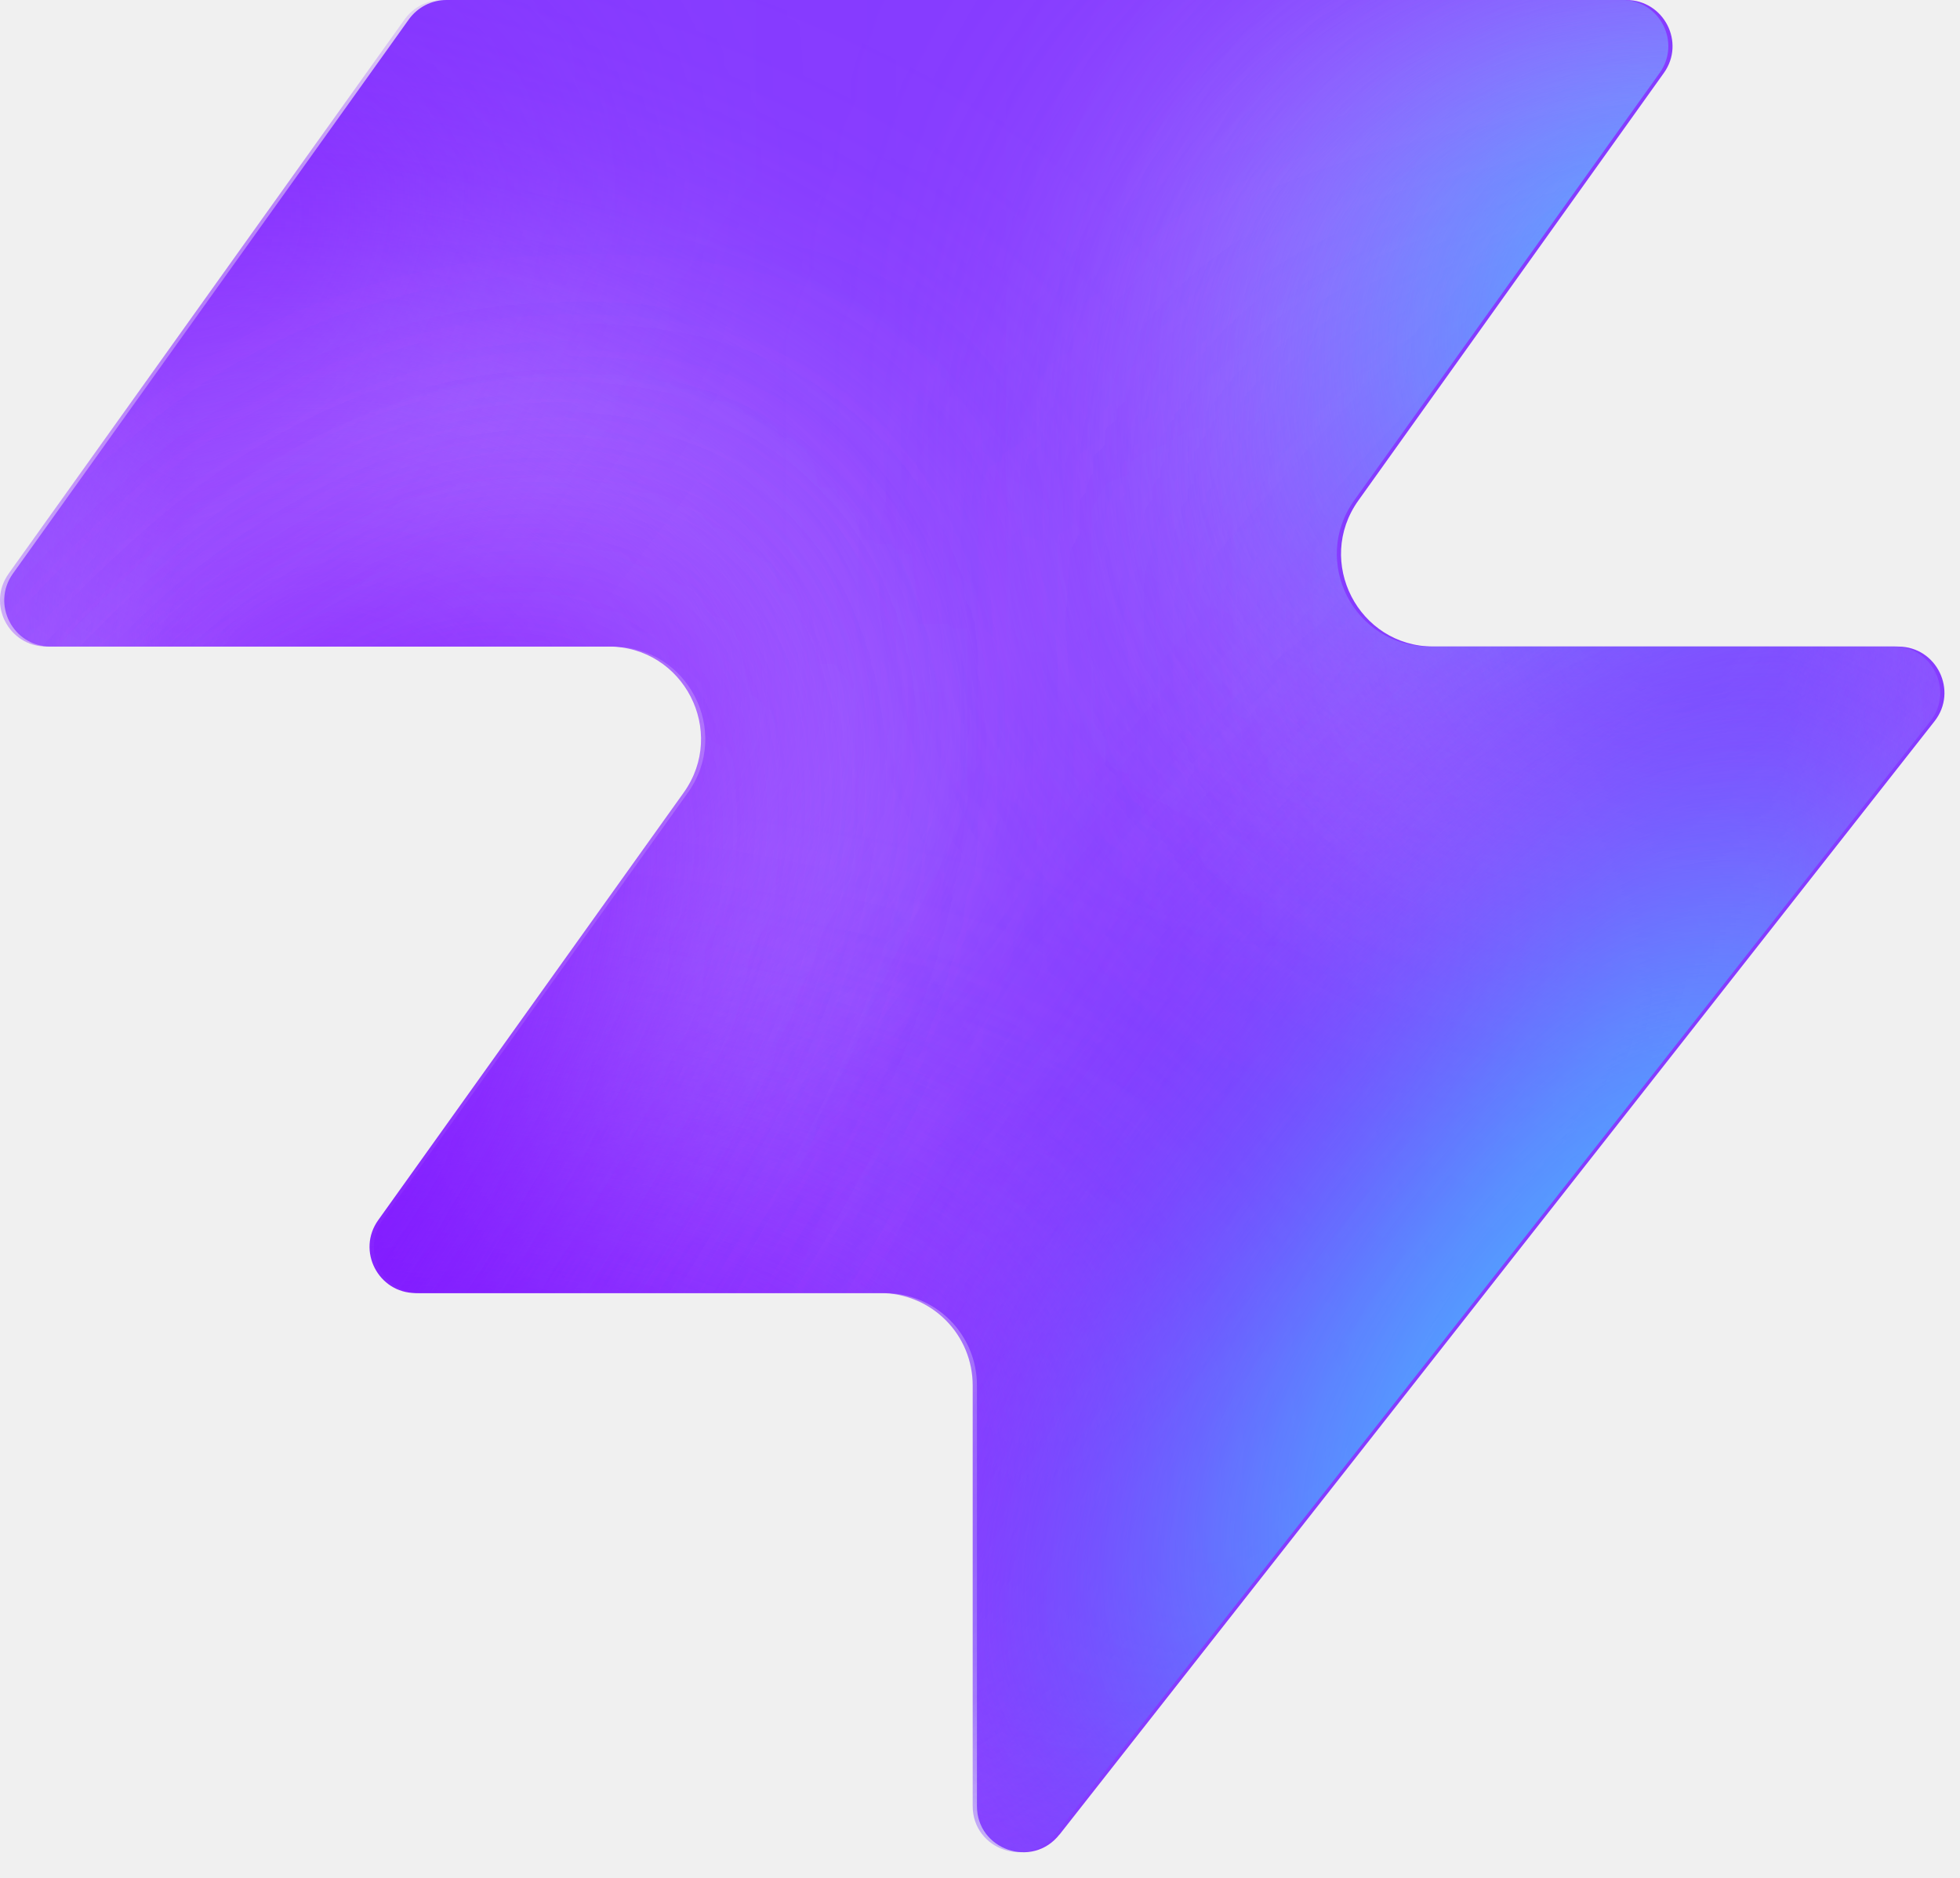
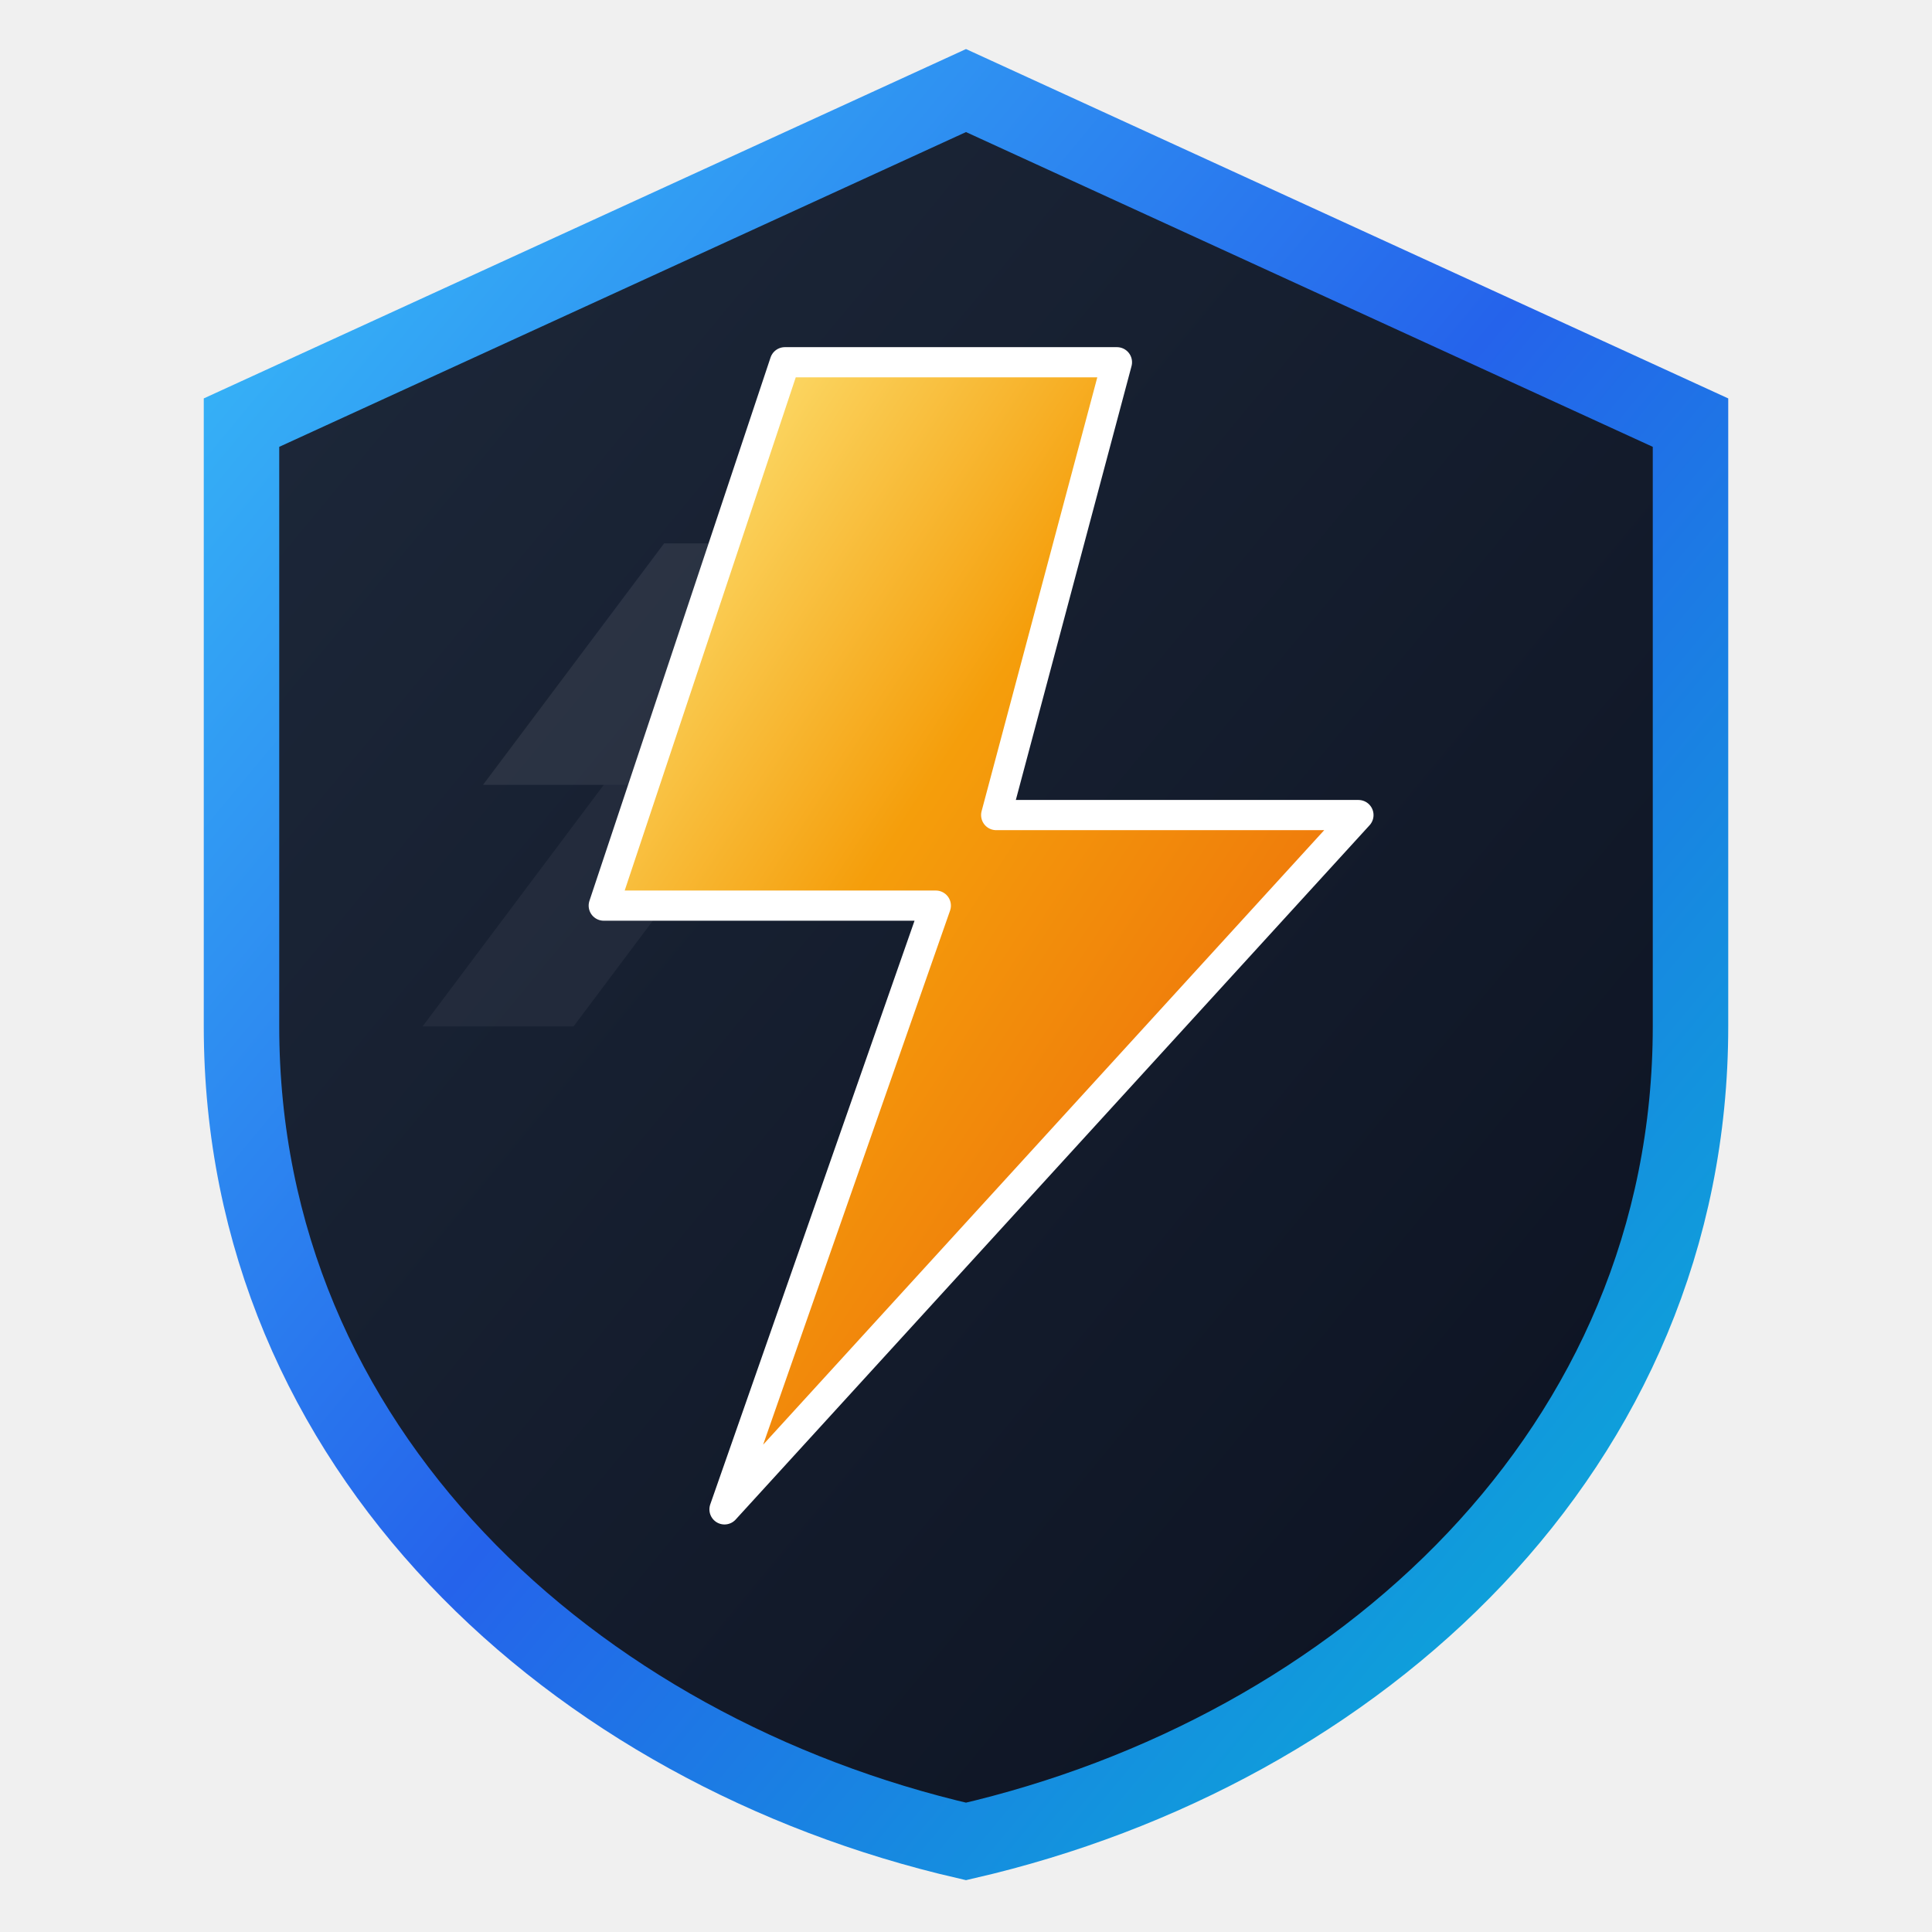
- <svg xmlns="http://www.w3.org/2000/svg" width="48" height="46" fill="none" viewBox="0 0 48 46">
-   <path fill="#863bff" d="M25.946 44.938c-.664.845-2.021.375-2.021-.698V33.937a2.26 2.26 0 0 0-2.262-2.262H10.287c-.92 0-1.456-1.04-.92-1.788l7.48-10.471c1.07-1.497 0-3.578-1.842-3.578H1.237c-.92 0-1.456-1.04-.92-1.788L10.013.474c.214-.297.556-.474.92-.474h28.894c.92 0 1.456 1.04.92 1.788l-7.48 10.471c-1.07 1.498 0 3.579 1.842 3.579h11.377c.943 0 1.473 1.088.89 1.83L25.947 44.94z" style="fill:#863bff;fill:color(display-p3 .525 .23 1);fill-opacity:1" />
-   <mask id="a" width="48" height="46" x="0" y="0" maskUnits="userSpaceOnUse" style="mask-type:alpha">
-     <path fill="#000" d="M25.842 44.938c-.664.844-2.021.375-2.021-.698V33.937a2.26 2.26 0 0 0-2.262-2.262H10.183c-.92 0-1.456-1.04-.92-1.788l7.48-10.471c1.07-1.498 0-3.579-1.842-3.579H1.133c-.92 0-1.456-1.04-.92-1.787L9.91.473c.214-.297.556-.474.92-.474h28.894c.92 0 1.456 1.04.92 1.788l-7.48 10.471c-1.07 1.498 0 3.578 1.842 3.578h11.377c.943 0 1.473 1.088.89 1.832L25.843 44.94z" style="fill:#000;fill-opacity:1" />
-   </mask>
-   <g mask="url(#a)">
-     <g filter="url(#b)">
-       <ellipse cx="5.508" cy="14.704" fill="#ede6ff" rx="5.508" ry="14.704" style="fill:#ede6ff;fill:color(display-p3 .927 .903 1);fill-opacity:1" transform="matrix(.00324 1 1 -.00324 -4.47 31.516)" />
-     </g>
-     <g filter="url(#c)">
-       <ellipse cx="10.399" cy="29.851" fill="#ede6ff" rx="10.399" ry="29.851" style="fill:#ede6ff;fill:color(display-p3 .927 .903 1);fill-opacity:1" transform="matrix(.00324 1 1 -.00324 -39.328 7.883)" />
-     </g>
-     <g filter="url(#d)">
-       <ellipse cx="5.508" cy="30.487" fill="#7e14ff" rx="5.508" ry="30.487" style="fill:#7e14ff;fill:color(display-p3 .492 .077 1);fill-opacity:1" transform="rotate(89.814 -25.913 -14.639)scale(1 -1)" />
-     </g>
-     <g filter="url(#e)">
-       <ellipse cx="5.508" cy="30.599" fill="#7e14ff" rx="5.508" ry="30.599" style="fill:#7e14ff;fill:color(display-p3 .492 .077 1);fill-opacity:1" transform="rotate(89.814 -32.644 -3.334)scale(1 -1)" />
-     </g>
-     <g filter="url(#f)">
-       <ellipse cx="5.508" cy="30.599" fill="#7e14ff" rx="5.508" ry="30.599" style="fill:#7e14ff;fill:color(display-p3 .492 .077 1);fill-opacity:1" transform="matrix(.00324 1 1 -.00324 -34.34 30.47)" />
-     </g>
-     <g filter="url(#g)">
-       <ellipse cx="14.072" cy="22.078" fill="#ede6ff" rx="14.072" ry="22.078" style="fill:#ede6ff;fill:color(display-p3 .927 .903 1);fill-opacity:1" transform="rotate(93.35 24.506 48.493)scale(-1 1)" />
-     </g>
-     <g filter="url(#h)">
-       <ellipse cx="3.47" cy="21.501" fill="#7e14ff" rx="3.47" ry="21.501" style="fill:#7e14ff;fill:color(display-p3 .492 .077 1);fill-opacity:1" transform="rotate(89.009 28.708 47.59)scale(-1 1)" />
-     </g>
-     <g filter="url(#i)">
-       <ellipse cx="3.47" cy="21.501" fill="#7e14ff" rx="3.47" ry="21.501" style="fill:#7e14ff;fill:color(display-p3 .492 .077 1);fill-opacity:1" transform="rotate(89.009 28.708 47.59)scale(-1 1)" />
-     </g>
-     <g filter="url(#j)">
-       <ellipse cx=".387" cy="8.972" fill="#7e14ff" rx="4.407" ry="29.108" style="fill:#7e14ff;fill:color(display-p3 .492 .077 1);fill-opacity:1" transform="rotate(39.51 .387 8.972)" />
-     </g>
-     <g filter="url(#k)">
-       <ellipse cx="47.523" cy="-6.092" fill="#7e14ff" rx="4.407" ry="29.108" style="fill:#7e14ff;fill:color(display-p3 .492 .077 1);fill-opacity:1" transform="rotate(37.892 47.523 -6.092)" />
-     </g>
-     <g filter="url(#l)">
-       <ellipse cx="41.412" cy="6.333" fill="#47bfff" rx="5.971" ry="9.665" style="fill:#47bfff;fill:color(display-p3 .28 .748 1);fill-opacity:1" transform="rotate(37.892 41.412 6.333)" />
-     </g>
-     <g filter="url(#m)">
-       <ellipse cx="-1.879" cy="38.332" fill="#7e14ff" rx="4.407" ry="29.108" style="fill:#7e14ff;fill:color(display-p3 .492 .077 1);fill-opacity:1" transform="rotate(37.892 -1.88 38.332)" />
-     </g>
-     <g filter="url(#n)">
-       <ellipse cx="-1.879" cy="38.332" fill="#7e14ff" rx="4.407" ry="29.108" style="fill:#7e14ff;fill:color(display-p3 .492 .077 1);fill-opacity:1" transform="rotate(37.892 -1.88 38.332)" />
-     </g>
-     <g filter="url(#o)">
-       <ellipse cx="35.651" cy="29.907" fill="#7e14ff" rx="4.407" ry="29.108" style="fill:#7e14ff;fill:color(display-p3 .492 .077 1);fill-opacity:1" transform="rotate(37.892 35.651 29.907)" />
-     </g>
-     <g filter="url(#p)">
-       <ellipse cx="38.418" cy="32.4" fill="#47bfff" rx="5.971" ry="15.297" style="fill:#47bfff;fill:color(display-p3 .28 .748 1);fill-opacity:1" transform="rotate(37.892 38.418 32.4)" />
-     </g>
-   </g>
+ <svg xmlns="http://www.w3.org/2000/svg" width="64" height="64" viewBox="0 0 64 64" fill="none">
  <defs>
-     <filter id="b" width="60.045" height="41.654" x="-19.77" y="16.149" color-interpolation-filters="sRGB" filterUnits="userSpaceOnUse">
-       <feFlood flood-opacity="0" result="BackgroundImageFix" />
-       <feBlend in="SourceGraphic" in2="BackgroundImageFix" result="shape" />
-       <feGaussianBlur result="effect1_foregroundBlur_2002_17158" stdDeviation="7.659" />
-     </filter>
-     <filter id="c" width="90.34" height="51.437" x="-54.613" y="-7.533" color-interpolation-filters="sRGB" filterUnits="userSpaceOnUse">
-       <feFlood flood-opacity="0" result="BackgroundImageFix" />
-       <feBlend in="SourceGraphic" in2="BackgroundImageFix" result="shape" />
-       <feGaussianBlur result="effect1_foregroundBlur_2002_17158" stdDeviation="7.659" />
-     </filter>
-     <filter id="d" width="79.355" height="29.4" x="-49.64" y="2.03" color-interpolation-filters="sRGB" filterUnits="userSpaceOnUse">
-       <feFlood flood-opacity="0" result="BackgroundImageFix" />
-       <feBlend in="SourceGraphic" in2="BackgroundImageFix" result="shape" />
-       <feGaussianBlur result="effect1_foregroundBlur_2002_17158" stdDeviation="4.596" />
-     </filter>
-     <filter id="e" width="79.579" height="29.4" x="-45.045" y="20.029" color-interpolation-filters="sRGB" filterUnits="userSpaceOnUse">
-       <feFlood flood-opacity="0" result="BackgroundImageFix" />
-       <feBlend in="SourceGraphic" in2="BackgroundImageFix" result="shape" />
-       <feGaussianBlur result="effect1_foregroundBlur_2002_17158" stdDeviation="4.596" />
-     </filter>
-     <filter id="f" width="79.579" height="29.4" x="-43.513" y="21.178" color-interpolation-filters="sRGB" filterUnits="userSpaceOnUse">
-       <feFlood flood-opacity="0" result="BackgroundImageFix" />
-       <feBlend in="SourceGraphic" in2="BackgroundImageFix" result="shape" />
-       <feGaussianBlur result="effect1_foregroundBlur_2002_17158" stdDeviation="4.596" />
-     </filter>
-     <filter id="g" width="74.749" height="58.852" x="15.756" y="-17.901" color-interpolation-filters="sRGB" filterUnits="userSpaceOnUse">
-       <feFlood flood-opacity="0" result="BackgroundImageFix" />
-       <feBlend in="SourceGraphic" in2="BackgroundImageFix" result="shape" />
-       <feGaussianBlur result="effect1_foregroundBlur_2002_17158" stdDeviation="7.659" />
-     </filter>
-     <filter id="h" width="61.377" height="25.362" x="23.548" y="2.284" color-interpolation-filters="sRGB" filterUnits="userSpaceOnUse">
-       <feFlood flood-opacity="0" result="BackgroundImageFix" />
-       <feBlend in="SourceGraphic" in2="BackgroundImageFix" result="shape" />
-       <feGaussianBlur result="effect1_foregroundBlur_2002_17158" stdDeviation="4.596" />
-     </filter>
-     <filter id="i" width="61.377" height="25.362" x="23.548" y="2.284" color-interpolation-filters="sRGB" filterUnits="userSpaceOnUse">
-       <feFlood flood-opacity="0" result="BackgroundImageFix" />
-       <feBlend in="SourceGraphic" in2="BackgroundImageFix" result="shape" />
-       <feGaussianBlur result="effect1_foregroundBlur_2002_17158" stdDeviation="4.596" />
-     </filter>
-     <filter id="j" width="56.045" height="63.649" x="-27.636" y="-22.853" color-interpolation-filters="sRGB" filterUnits="userSpaceOnUse">
-       <feFlood flood-opacity="0" result="BackgroundImageFix" />
-       <feBlend in="SourceGraphic" in2="BackgroundImageFix" result="shape" />
-       <feGaussianBlur result="effect1_foregroundBlur_2002_17158" stdDeviation="4.596" />
-     </filter>
-     <filter id="k" width="54.814" height="64.646" x="20.116" y="-38.415" color-interpolation-filters="sRGB" filterUnits="userSpaceOnUse">
-       <feFlood flood-opacity="0" result="BackgroundImageFix" />
-       <feBlend in="SourceGraphic" in2="BackgroundImageFix" result="shape" />
-       <feGaussianBlur result="effect1_foregroundBlur_2002_17158" stdDeviation="4.596" />
-     </filter>
-     <filter id="l" width="33.541" height="35.313" x="24.641" y="-11.323" color-interpolation-filters="sRGB" filterUnits="userSpaceOnUse">
-       <feFlood flood-opacity="0" result="BackgroundImageFix" />
-       <feBlend in="SourceGraphic" in2="BackgroundImageFix" result="shape" />
-       <feGaussianBlur result="effect1_foregroundBlur_2002_17158" stdDeviation="4.596" />
-     </filter>
-     <filter id="m" width="54.814" height="64.646" x="-29.286" y="6.009" color-interpolation-filters="sRGB" filterUnits="userSpaceOnUse">
-       <feFlood flood-opacity="0" result="BackgroundImageFix" />
-       <feBlend in="SourceGraphic" in2="BackgroundImageFix" result="shape" />
-       <feGaussianBlur result="effect1_foregroundBlur_2002_17158" stdDeviation="4.596" />
-     </filter>
-     <filter id="n" width="54.814" height="64.646" x="-29.286" y="6.009" color-interpolation-filters="sRGB" filterUnits="userSpaceOnUse">
-       <feFlood flood-opacity="0" result="BackgroundImageFix" />
-       <feBlend in="SourceGraphic" in2="BackgroundImageFix" result="shape" />
-       <feGaussianBlur result="effect1_foregroundBlur_2002_17158" stdDeviation="4.596" />
-     </filter>
-     <filter id="o" width="54.814" height="64.646" x="8.244" y="-2.416" color-interpolation-filters="sRGB" filterUnits="userSpaceOnUse">
-       <feFlood flood-opacity="0" result="BackgroundImageFix" />
-       <feBlend in="SourceGraphic" in2="BackgroundImageFix" result="shape" />
-       <feGaussianBlur result="effect1_foregroundBlur_2002_17158" stdDeviation="4.596" />
-     </filter>
-     <filter id="p" width="39.409" height="43.623" x="18.713" y="10.588" color-interpolation-filters="sRGB" filterUnits="userSpaceOnUse">
-       <feFlood flood-opacity="0" result="BackgroundImageFix" />
-       <feBlend in="SourceGraphic" in2="BackgroundImageFix" result="shape" />
-       <feGaussianBlur result="effect1_foregroundBlur_2002_17158" stdDeviation="4.596" />
-     </filter>
+     <linearGradient id="srFavBlue" x1="0%" y1="0%" x2="100%" y2="100%">
+       <stop offset="0%" stop-color="#38bdf8" />
+       <stop offset="50%" stop-color="#2563eb" />
+       <stop offset="100%" stop-color="#06b6d4" />
+     </linearGradient>
+     <linearGradient id="srFavGold" x1="0%" y1="0%" x2="100%" y2="100%">
+       <stop offset="0%" stop-color="#fef08a" />
+       <stop offset="40%" stop-color="#f59e0b" />
+       <stop offset="100%" stop-color="#ea580c" />
+     </linearGradient>
+     <linearGradient id="srFavDark" x1="0%" y1="0%" x2="100%" y2="100%">
+       <stop offset="0%" stop-color="#1e293b" />
+       <stop offset="100%" stop-color="#0b1120" />
+     </linearGradient>
  </defs>
+   <path d="M32 3L56 14V34C56 48 45 58 32 61C19 58 8 48 8 34V14L32 3Z" fill="url(#srFavDark)" stroke="url(#srFavBlue)" stroke-width="2.5" />
+   <path d="M16 26L22 18H27L21 26H16Z" fill="white" fill-opacity="0.08" />
+   <path d="M14 34L20 26H25L19 34H14Z" fill="white" fill-opacity="0.05" />
+   <path d="M37 12H26L20 30H31L24 50L45 27H33L37 12Z" fill="url(#srFavGold)" stroke="#ffffff" stroke-width="1" stroke-linejoin="round" />
</svg>
